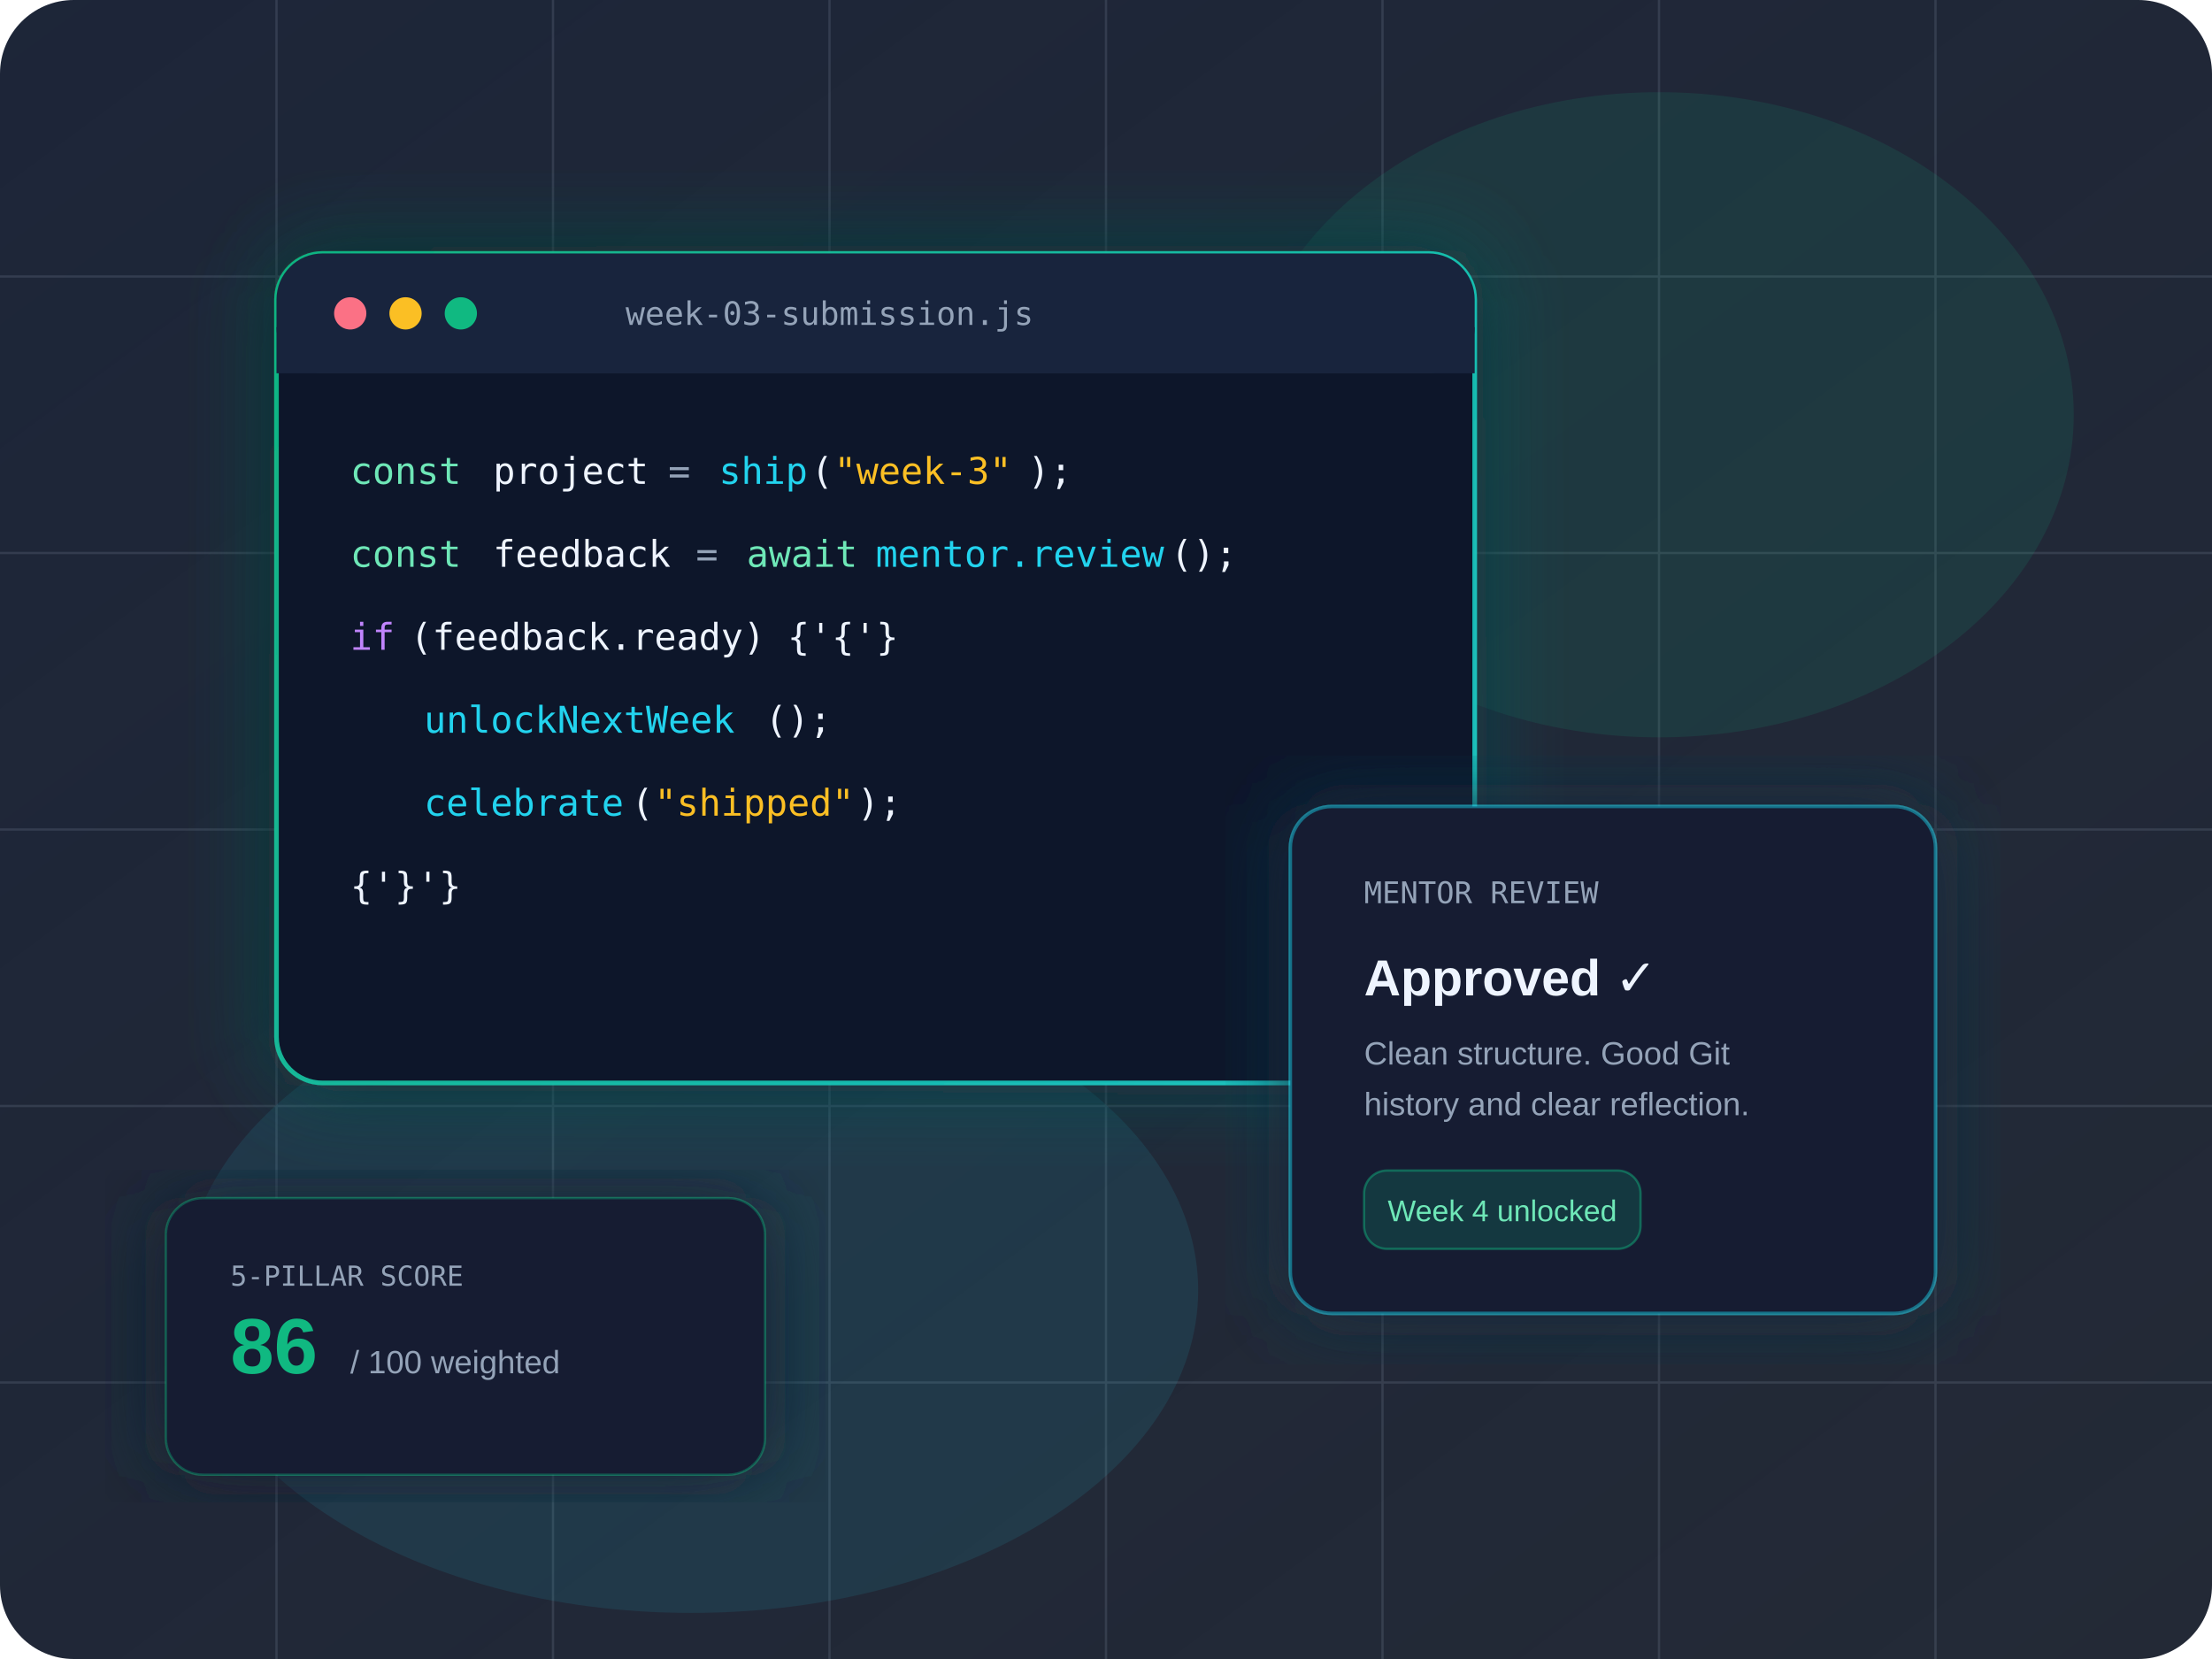
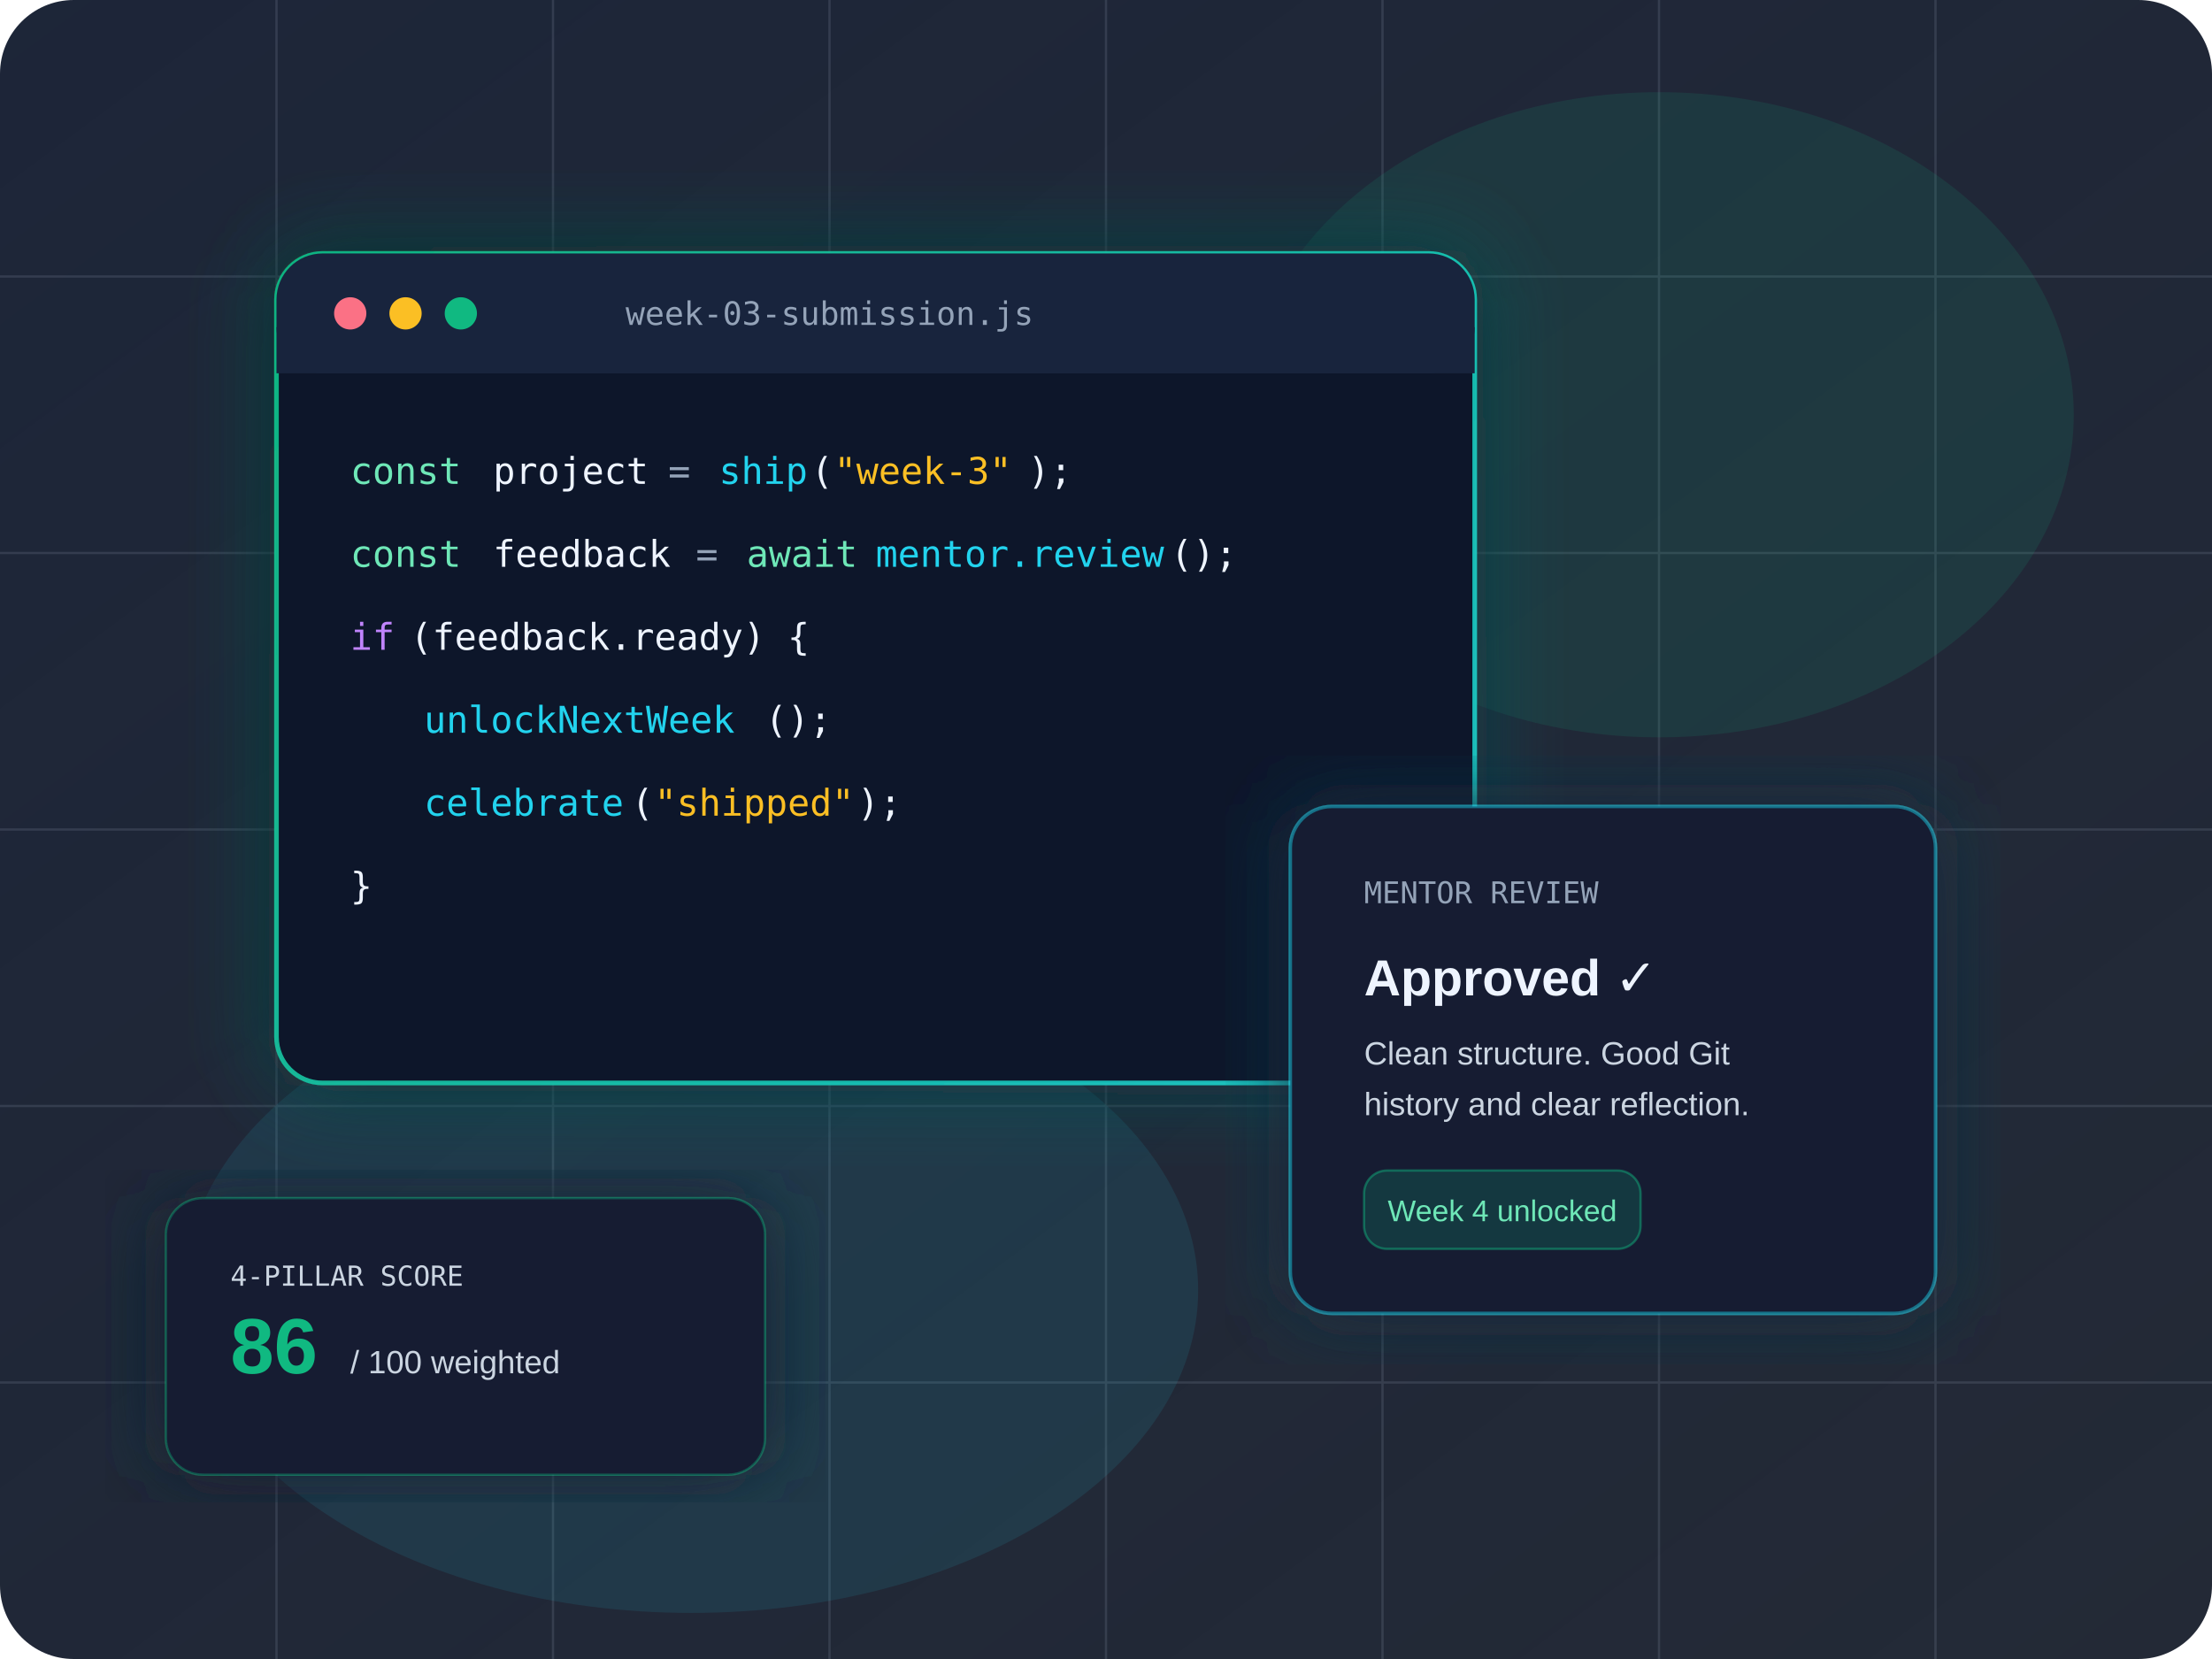
<svg xmlns="http://www.w3.org/2000/svg" viewBox="0 0 960 720" fill="none">
  <defs>
    <linearGradient id="g1" x1="120" y1="80" x2="820" y2="640" gradientUnits="userSpaceOnUse">
      <stop stop-color="#10b981" stop-opacity=".95" />
      <stop offset="1" stop-color="#22d3ee" stop-opacity=".9" />
    </linearGradient>
    <linearGradient id="g2" x1="0" y1="0" x2="1" y2="1">
      <stop stop-color="#111a2e" stop-opacity=".95" />
      <stop offset="1" stop-color="#0b1220" stop-opacity=".9" />
    </linearGradient>
    <filter id="glow">
      <feGaussianBlur stdDeviation="18" result="b" />
      <feMerge>
        <feMergeNode in="b" />
        <feMergeNode in="SourceGraphic" />
      </feMerge>
    </filter>
  </defs>
  <rect width="960" height="720" rx="32" fill="url(#g2)" />
  <g opacity=".18" stroke="#94a3b8">
    <path d="M0 120H960M0 240H960M0 360H960M0 480H960M0 600H960" />
    <path d="M120 0V720M240 0V720M360 0V720M480 0V720M600 0V720M720 0V720M840 0V720" />
  </g>
  <ellipse cx="720" cy="180" rx="180" ry="140" fill="#10b981" opacity=".12" />
  <ellipse cx="300" cy="560" rx="220" ry="140" fill="#22d3ee" opacity=".10" />
  <g filter="url(#glow)">
    <rect x="120" y="110" width="520" height="360" rx="20" fill="#0f1729" stroke="url(#g1)" stroke-width="2" />
  </g>
  <rect x="120" y="110" width="520" height="52" rx="20" fill="#18243d" />
  <rect x="120" y="142" width="520" height="20" fill="#18243d" />
  <circle cx="152" cy="136" r="7" fill="#fb7185" />
  <circle cx="176" cy="136" r="7" fill="#fbbf24" />
  <circle cx="200" cy="136" r="7" fill="#10b981" />
  <text x="360" y="141" text-anchor="middle" fill="#94a3b8" font-size="14" font-family="ui-monospace,monospace">week-03-submission.js</text>
  <g font-family="ui-monospace,monospace" font-size="16">
    <text x="152" y="210" fill="#6ee7b7">const</text>
    <text x="214" y="210" fill="#eef4ff">project</text>
    <text x="290" y="210" fill="#94a3b8">=</text>
    <text x="312" y="210" fill="#22d3ee">ship</text>
    <text x="352" y="210" fill="#eef4ff">(</text>
    <text x="362" y="210" fill="#fbbf24">"week-3"</text>
    <text x="446" y="210" fill="#eef4ff">);</text>
    <text x="152" y="246" fill="#6ee7b7">const</text>
    <text x="214" y="246" fill="#eef4ff">feedback</text>
    <text x="302" y="246" fill="#94a3b8">=</text>
    <text x="324" y="246" fill="#6ee7b7">await</text>
    <text x="380" y="246" fill="#22d3ee">mentor.review</text>
    <text x="508" y="246" fill="#eef4ff">();</text>
    <text x="152" y="282" fill="#c084fc">if</text>
-     <text x="178" y="282" fill="#eef4ff">(feedback.ready) {'{'}</text>
+     <text x="178" y="282" fill="#eef4ff">(feedback.ready) {</text>
    <text x="184" y="318" fill="#22d3ee">unlockNextWeek</text>
    <text x="332" y="318" fill="#eef4ff">();</text>
    <text x="184" y="354" fill="#22d3ee">celebrate</text>
    <text x="274" y="354" fill="#eef4ff">(</text>
    <text x="284" y="354" fill="#fbbf24">"shipped"</text>
    <text x="372" y="354" fill="#eef4ff">);</text>
-     <text x="152" y="390" fill="#eef4ff">{'}'}</text>
+     <text x="152" y="390" fill="#eef4ff">}</text>
  </g>
  <g filter="url(#glow)">
    <rect x="560" y="350" width="280" height="220" rx="18" fill="#131d33" stroke="rgba(34,211,238,.45)" stroke-width="1.5" />
  </g>
  <text x="592" y="392" fill="#94a3b8" font-size="13" font-family="ui-monospace,monospace">MENTOR REVIEW</text>
  <text x="592" y="432" fill="#eef4ff" font-size="22" font-weight="700" font-family="Arial,sans-serif">Approved ✓</text>
-   <text x="592" y="462" fill="#94a3b8" font-size="14" font-family="Arial,sans-serif">Clean structure. Good Git</text>
-   <text x="592" y="484" fill="#94a3b8" font-size="14" font-family="Arial,sans-serif">history and clear reflection.</text>
+   <text x="592" y="462" fill="#cbd5e1" font-size="14" font-family="Arial,sans-serif">Clean structure. Good Git</text>
+   <text x="592" y="484" fill="#cbd5e1" font-size="14" font-family="Arial,sans-serif">history and clear reflection.</text>
  <rect x="592" y="508" width="120" height="34" rx="10" fill="rgba(16,185,129,.18)" stroke="rgba(16,185,129,.45)" />
  <text x="652" y="530" text-anchor="middle" fill="#6ee7b7" font-size="13" font-family="Arial,sans-serif">Week 4 unlocked</text>
  <g filter="url(#glow)">
    <rect x="72" y="520" width="260" height="120" rx="16" fill="#131d33" stroke="rgba(16,185,129,.35)" />
  </g>
-   <text x="100" y="558" fill="#94a3b8" font-size="12" font-family="ui-monospace,monospace">5-PILLAR SCORE</text>
+   <text x="100" y="558" fill="#cbd5e1" font-size="12" font-family="ui-monospace,monospace">4-PILLAR SCORE</text>
  <text x="100" y="596" fill="#10b981" font-size="34" font-weight="700" font-family="Arial,sans-serif">86</text>
-   <text x="152" y="596" fill="#94a3b8" font-size="14" font-family="Arial,sans-serif">/ 100 weighted</text>
+   <text x="152" y="596" fill="#cbd5e1" font-size="14" font-family="Arial,sans-serif">/ 100 weighted</text>
</svg>
